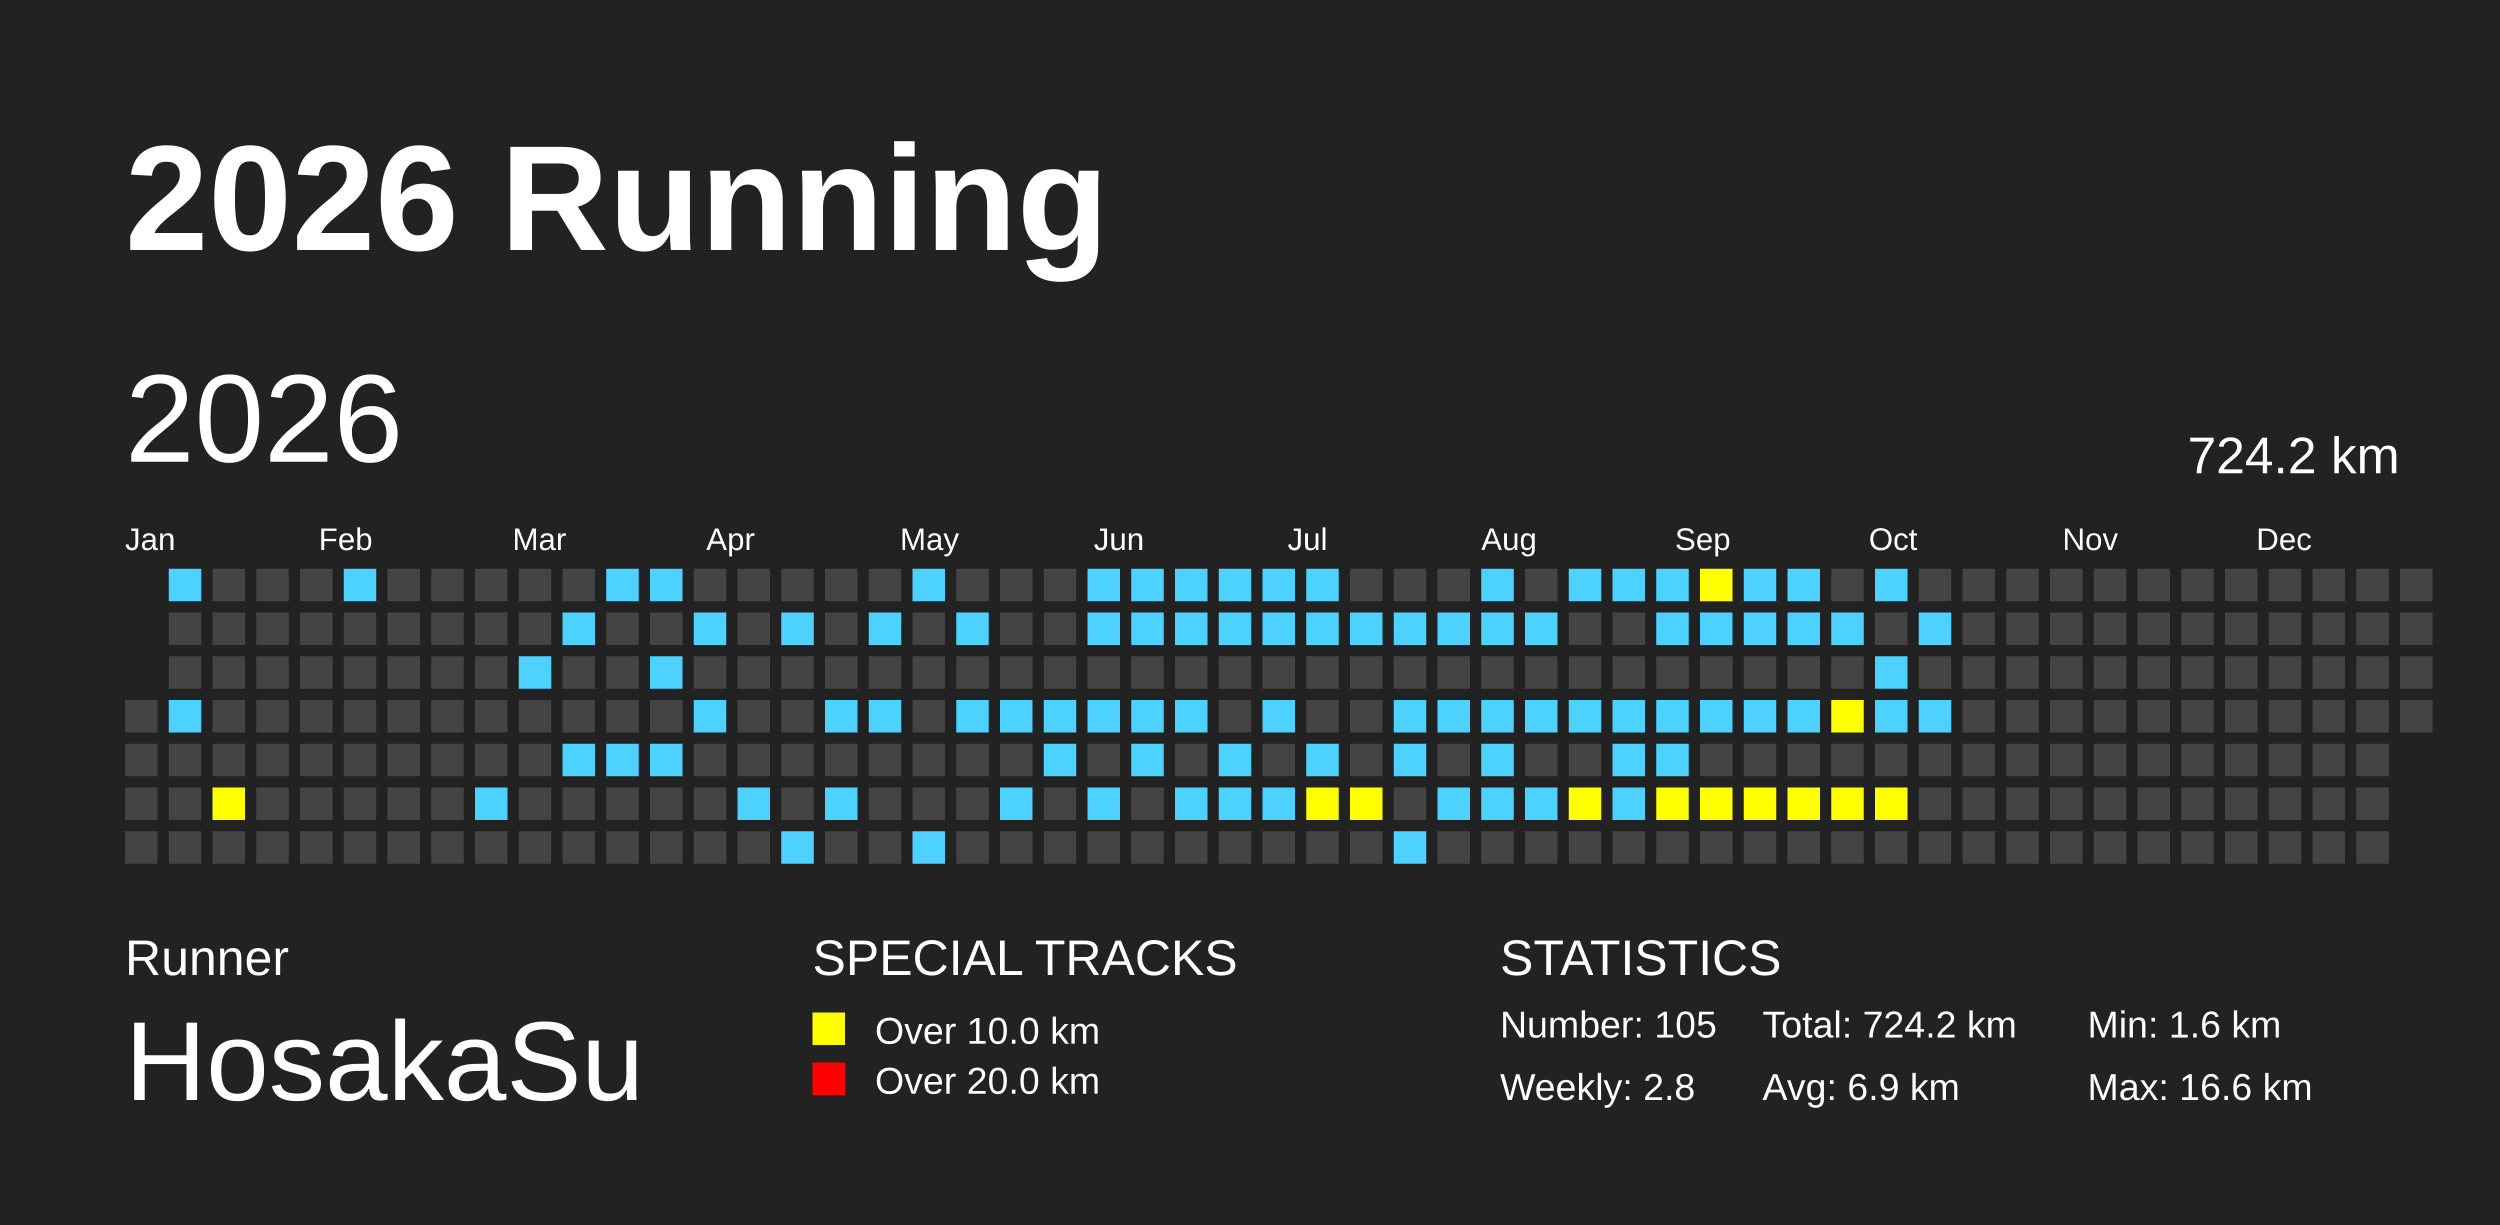
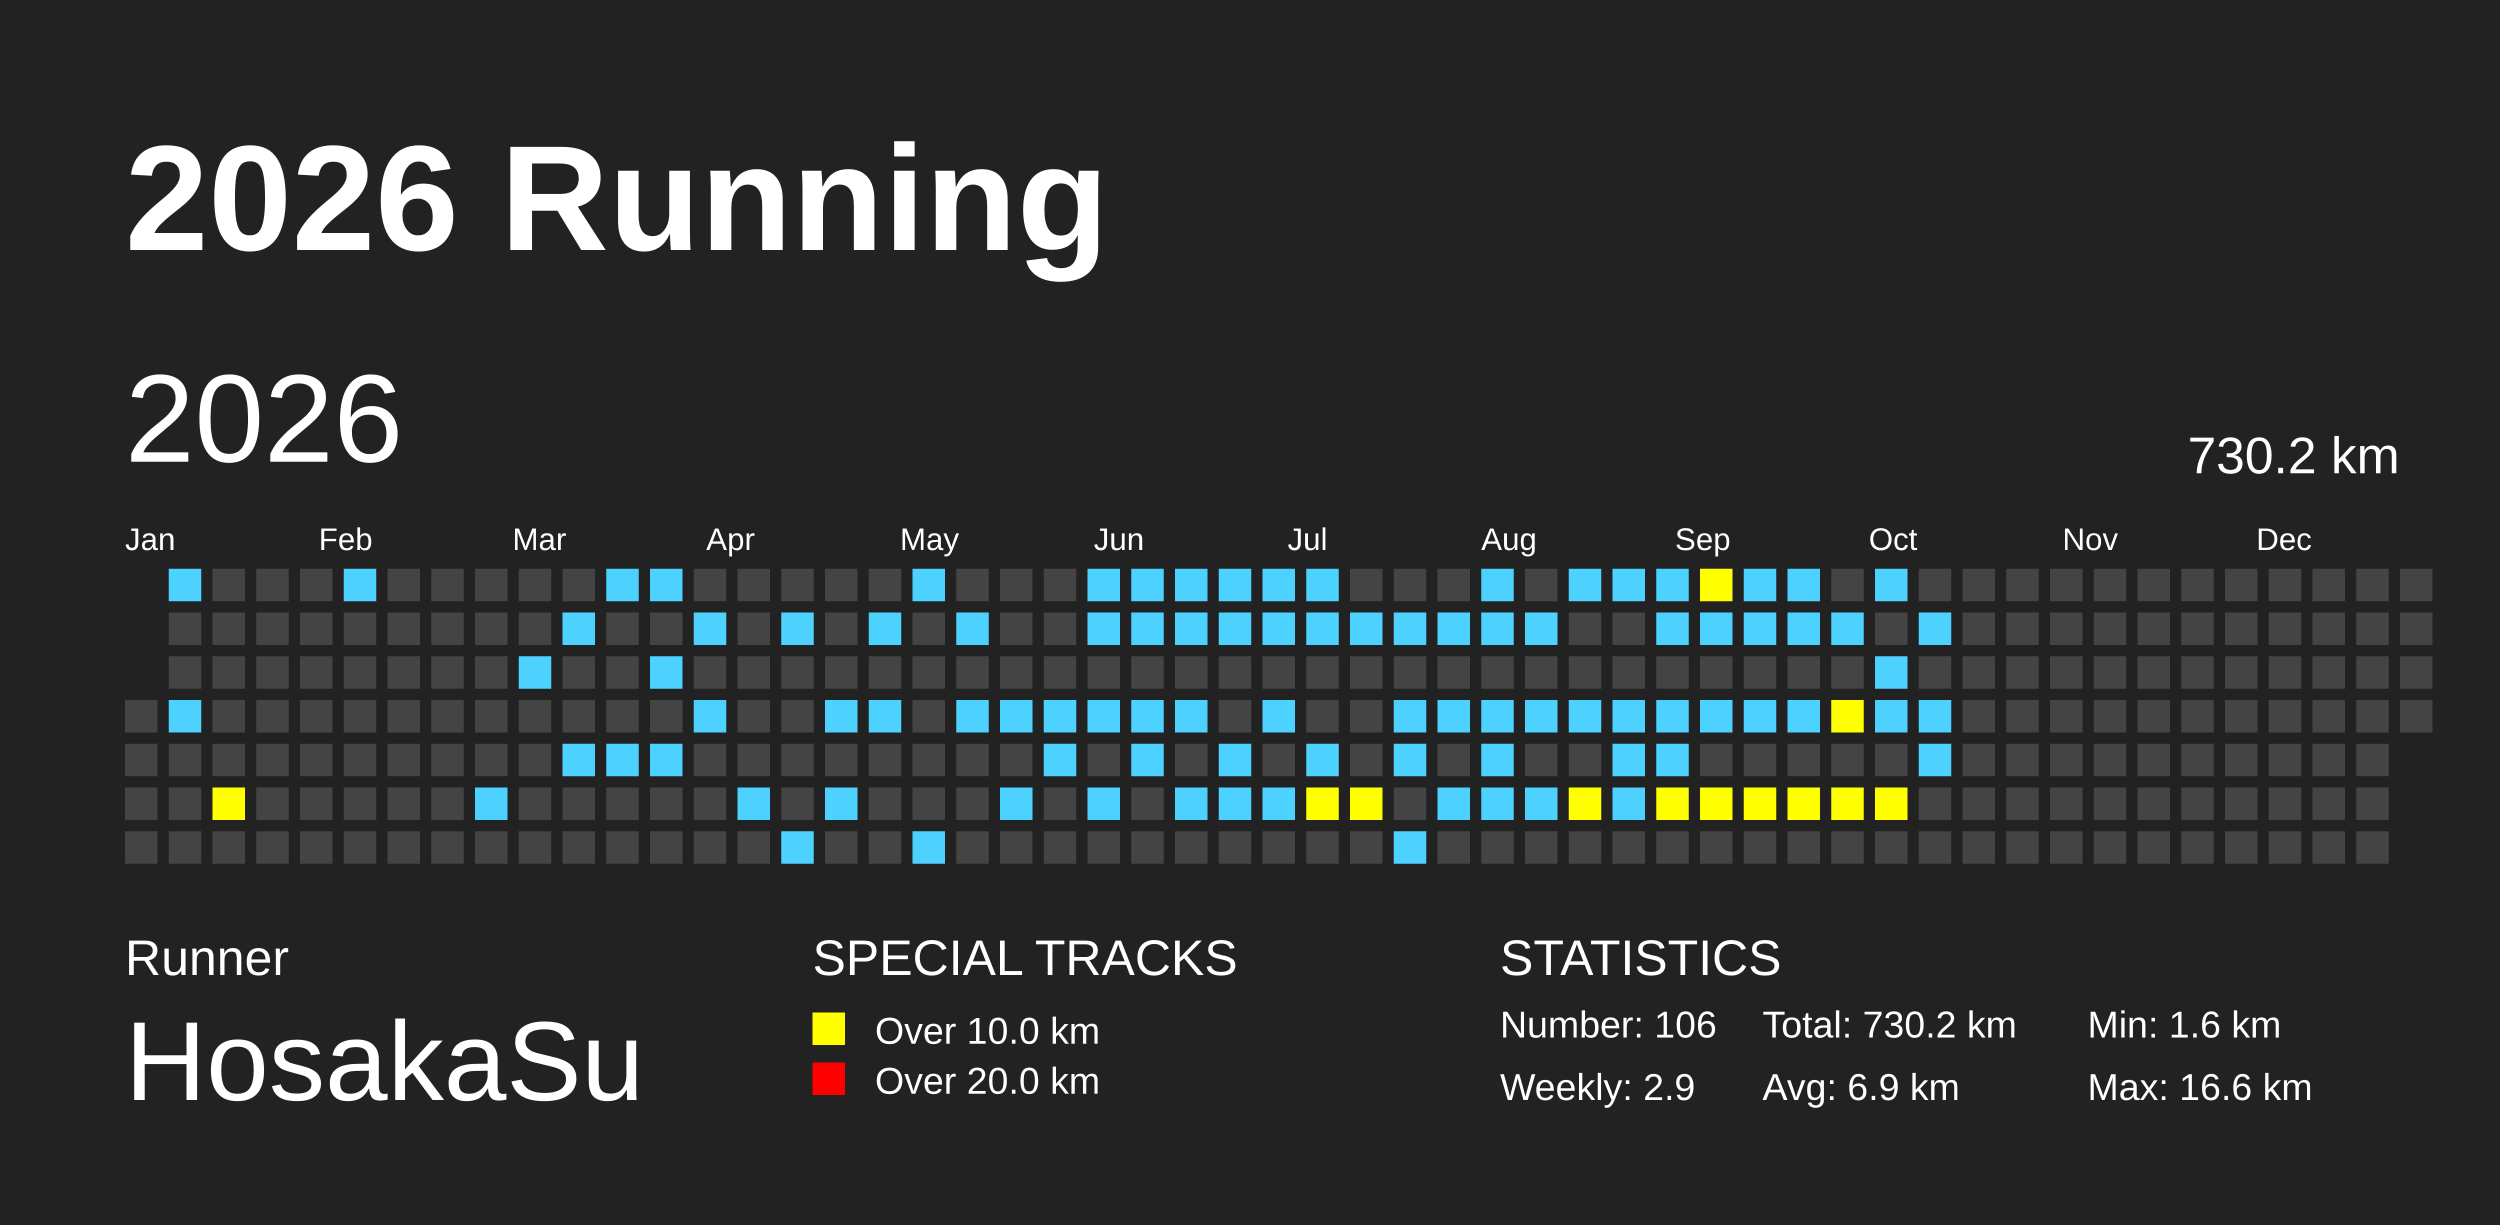
<svg xmlns="http://www.w3.org/2000/svg" baseProfile="full" height="98mm" version="1.1" viewBox="0,0,200,98" width="200mm">
  <defs>
    <pattern height="2" id="indoor-stripe" patternUnits="userSpaceOnUse" width="2">
      <line stroke="white" stroke-opacity="0.45" stroke-width="0.5" x1="0" x2="2" y1="2" y2="0" />
    </pattern>
  </defs>
  <rect fill="#222222" height="98" width="200" x="0" y="0" />
  <text fill="#FFFFFF" style="font-size:12px; font-family:Arial; font-weight:bold;" x="10" y="20">2026 Running</text>
  <text fill="#FFFFFF" style="font-size:4px; font-family:Arial" x="10" y="78">Runner</text>
  <text fill="#FFFFFF" style="font-size:9px; font-family:Arial" x="10" y="88">HosakaSu</text>
  <text fill="#FFFFFF" style="font-size:4px; font-family:Arial" x="65" y="78">SPECIAL TRACKS</text>
  <rect fill="yellow" height="2.6" width="2.6" x="65" y="81" />
  <text fill="#FFFFFF" style="font-size:3px; font-family:Arial" x="70" y="83.5">Over 10.0 km</text>
  <rect fill="red" height="2.6" width="2.6" x="65" y="85" />
  <text fill="#FFFFFF" style="font-size:3px; font-family:Arial" x="70" y="87.5">Over 20.0 km</text>
  <text fill="#FFFFFF" style="font-size:4px; font-family:Arial" x="120" y="78">STATISTICS</text>
-   <text fill="#FFFFFF" style="font-size:3px; font-family:Arial" x="120" y="83">Number: 105</text>
-   <text fill="#FFFFFF" style="font-size:3px; font-family:Arial" x="120" y="88">Weekly: 2.8</text>
-   <text fill="#FFFFFF" style="font-size:3px; font-family:Arial" x="141" y="83">Total: 724.2 km</text>
+   <text fill="#FFFFFF" style="font-size:3px; font-family:Arial" x="120" y="83">Number: 106</text>
+   <text fill="#FFFFFF" style="font-size:3px; font-family:Arial" x="120" y="88">Weekly: 2.9</text>
+   <text fill="#FFFFFF" style="font-size:3px; font-family:Arial" x="141" y="83">Total: 730.2 km</text>
  <text fill="#FFFFFF" style="font-size:3px; font-family:Arial" x="141" y="88">Avg: 6.9 km</text>
  <text fill="#FFFFFF" style="font-size:3px; font-family:Arial" x="167" y="83">Min: 1.6 km</text>
  <text fill="#FFFFFF" style="font-size:3px; font-family:Arial" x="167" y="88">Max: 16.6 km</text>
  <text dominant-baseline="hanging" fill="#FFFFFF" style="font-size:10.0px; font-family:Arial;" x="10" y="30">2026</text>
-   <text dominant-baseline="hanging" fill="#FFFFFF" style="font-size:4.125px; font-family:Arial;" x="175" y="35">724.2 km</text>
+   <text dominant-baseline="hanging" fill="#FFFFFF" style="font-size:4.125px; font-family:Arial;" x="175" y="35">730.2 km</text>
  <text fill="#FFFFFF" style="font-size:2.5px; font-family:Arial" x="10.0" y="44">Jan</text>
  <text fill="#FFFFFF" style="font-size:2.5px; font-family:Arial" x="25.5" y="44">Feb</text>
  <text fill="#FFFFFF" style="font-size:2.5px; font-family:Arial" x="41.0" y="44">Mar</text>
  <text fill="#FFFFFF" style="font-size:2.5px; font-family:Arial" x="56.5" y="44">Apr</text>
  <text fill="#FFFFFF" style="font-size:2.5px; font-family:Arial" x="72.0" y="44">May</text>
  <text fill="#FFFFFF" style="font-size:2.5px; font-family:Arial" x="87.5" y="44">Jun</text>
  <text fill="#FFFFFF" style="font-size:2.5px; font-family:Arial" x="103.0" y="44">Jul</text>
  <text fill="#FFFFFF" style="font-size:2.5px; font-family:Arial" x="118.5" y="44">Aug</text>
  <text fill="#FFFFFF" style="font-size:2.5px; font-family:Arial" x="134.0" y="44">Sep</text>
  <text fill="#FFFFFF" style="font-size:2.5px; font-family:Arial" x="149.5" y="44">Oct</text>
  <text fill="#FFFFFF" style="font-size:2.5px; font-family:Arial" x="165.0" y="44">Nov</text>
  <text fill="#FFFFFF" style="font-size:2.5px; font-family:Arial" x="180.5" y="44">Dec</text>
  <rect fill="#444444" height="2.6" width="2.6" x="10.0" y="56.0" />
  <rect fill="#444444" height="2.6" width="2.6" x="10.0" y="59.5" />
  <rect fill="#444444" height="2.6" width="2.6" x="10.0" y="63.0" />
  <rect fill="#444444" height="2.6" width="2.6" x="10.0" y="66.5" />
  <rect fill="#4DD2FF" height="2.6" width="2.6" x="13.5" y="45.5" />
  <rect fill="#444444" height="2.6" width="2.6" x="13.5" y="49.0" />
  <rect fill="#444444" height="2.6" width="2.6" x="13.5" y="52.5" />
  <rect fill="#4DD2FF" height="2.6" width="2.6" x="13.5" y="56.0" />
  <rect fill="#444444" height="2.6" width="2.6" x="13.5" y="59.5" />
  <rect fill="#444444" height="2.6" width="2.6" x="13.5" y="63.0" />
  <rect fill="#444444" height="2.6" width="2.6" x="13.5" y="66.5" />
  <rect fill="#444444" height="2.6" width="2.6" x="17.0" y="45.5" />
  <rect fill="#444444" height="2.6" width="2.6" x="17.0" y="49.0" />
  <rect fill="#444444" height="2.6" width="2.6" x="17.0" y="52.5" />
  <rect fill="#444444" height="2.6" width="2.6" x="17.0" y="56.0" />
  <rect fill="#444444" height="2.6" width="2.6" x="17.0" y="59.5" />
  <rect fill="yellow" height="2.6" width="2.6" x="17.0" y="63.0" />
  <rect fill="#444444" height="2.6" width="2.6" x="17.0" y="66.5" />
  <rect fill="#444444" height="2.6" width="2.6" x="20.5" y="45.5" />
  <rect fill="#444444" height="2.6" width="2.6" x="20.5" y="49.0" />
  <rect fill="#444444" height="2.6" width="2.6" x="20.5" y="52.5" />
  <rect fill="#444444" height="2.6" width="2.6" x="20.5" y="56.0" />
  <rect fill="#444444" height="2.6" width="2.6" x="20.5" y="59.5" />
  <rect fill="#444444" height="2.6" width="2.6" x="20.5" y="63.0" />
  <rect fill="#444444" height="2.6" width="2.6" x="20.5" y="66.5" />
  <rect fill="#444444" height="2.6" width="2.6" x="24.0" y="45.5" />
  <rect fill="#444444" height="2.6" width="2.6" x="24.0" y="49.0" />
  <rect fill="#444444" height="2.6" width="2.6" x="24.0" y="52.5" />
  <rect fill="#444444" height="2.6" width="2.6" x="24.0" y="56.0" />
  <rect fill="#444444" height="2.6" width="2.6" x="24.0" y="59.5" />
  <rect fill="#444444" height="2.6" width="2.6" x="24.0" y="63.0" />
  <rect fill="#444444" height="2.6" width="2.6" x="24.0" y="66.5" />
  <rect fill="#4DD2FF" height="2.6" width="2.6" x="27.5" y="45.5" />
  <rect fill="#444444" height="2.6" width="2.6" x="27.5" y="49.0" />
  <rect fill="#444444" height="2.6" width="2.6" x="27.5" y="52.5" />
  <rect fill="#444444" height="2.6" width="2.6" x="27.5" y="56.0" />
  <rect fill="#444444" height="2.6" width="2.6" x="27.5" y="59.5" />
  <rect fill="#444444" height="2.6" width="2.6" x="27.5" y="63.0" />
  <rect fill="#444444" height="2.6" width="2.6" x="27.5" y="66.5" />
  <rect fill="#444444" height="2.6" width="2.6" x="31.0" y="45.5" />
  <rect fill="#444444" height="2.6" width="2.6" x="31.0" y="49.0" />
  <rect fill="#444444" height="2.6" width="2.6" x="31.0" y="52.5" />
  <rect fill="#444444" height="2.6" width="2.6" x="31.0" y="56.0" />
  <rect fill="#444444" height="2.6" width="2.6" x="31.0" y="59.5" />
  <rect fill="#444444" height="2.6" width="2.6" x="31.0" y="63.0" />
  <rect fill="#444444" height="2.6" width="2.6" x="31.0" y="66.5" />
  <rect fill="#444444" height="2.6" width="2.6" x="34.5" y="45.5" />
  <rect fill="#444444" height="2.6" width="2.6" x="34.5" y="49.0" />
  <rect fill="#444444" height="2.6" width="2.6" x="34.5" y="52.5" />
  <rect fill="#444444" height="2.6" width="2.6" x="34.5" y="56.0" />
  <rect fill="#444444" height="2.6" width="2.6" x="34.5" y="59.5" />
  <rect fill="#444444" height="2.6" width="2.6" x="34.5" y="63.0" />
  <rect fill="#444444" height="2.6" width="2.6" x="34.5" y="66.5" />
  <rect fill="#444444" height="2.6" width="2.6" x="38.0" y="45.5" />
  <rect fill="#444444" height="2.6" width="2.6" x="38.0" y="49.0" />
  <rect fill="#444444" height="2.6" width="2.6" x="38.0" y="52.5" />
  <rect fill="#444444" height="2.6" width="2.6" x="38.0" y="56.0" />
  <rect fill="#444444" height="2.6" width="2.6" x="38.0" y="59.5" />
  <rect fill="#4DD2FF" height="2.6" width="2.6" x="38.0" y="63.0" />
  <rect fill="#444444" height="2.6" width="2.6" x="38.0" y="66.5" />
  <rect fill="#444444" height="2.6" width="2.6" x="41.5" y="45.5" />
  <rect fill="#444444" height="2.6" width="2.6" x="41.5" y="49.0" />
  <rect fill="#4DD2FF" height="2.6" width="2.6" x="41.5" y="52.5" />
  <rect fill="#444444" height="2.6" width="2.6" x="41.5" y="56.0" />
  <rect fill="#444444" height="2.6" width="2.6" x="41.5" y="59.5" />
  <rect fill="#444444" height="2.6" width="2.6" x="41.5" y="63.0" />
  <rect fill="#444444" height="2.6" width="2.6" x="41.5" y="66.5" />
  <rect fill="#444444" height="2.6" width="2.6" x="45.0" y="45.5" />
  <rect fill="#4DD2FF" height="2.6" width="2.6" x="45.0" y="49.0" />
  <rect fill="#444444" height="2.6" width="2.6" x="45.0" y="52.5" />
  <rect fill="#444444" height="2.6" width="2.6" x="45.0" y="56.0" />
  <rect fill="#4DD2FF" height="2.6" width="2.6" x="45.0" y="59.5" />
  <rect fill="#444444" height="2.6" width="2.6" x="45.0" y="63.0" />
  <rect fill="#444444" height="2.6" width="2.6" x="45.0" y="66.5" />
  <rect fill="#4DD2FF" height="2.6" width="2.6" x="48.5" y="45.5" />
  <rect fill="#444444" height="2.6" width="2.6" x="48.5" y="49.0" />
  <rect fill="#444444" height="2.6" width="2.6" x="48.5" y="52.5" />
  <rect fill="#444444" height="2.6" width="2.6" x="48.5" y="56.0" />
  <rect fill="#4DD2FF" height="2.6" width="2.6" x="48.5" y="59.5" />
  <rect fill="#444444" height="2.6" width="2.6" x="48.5" y="63.0" />
  <rect fill="#444444" height="2.6" width="2.6" x="48.5" y="66.5" />
  <rect fill="#4DD2FF" height="2.6" width="2.6" x="52.0" y="45.5" />
  <rect fill="#444444" height="2.6" width="2.6" x="52.0" y="49.0" />
  <rect fill="#4DD2FF" height="2.6" width="2.6" x="52.0" y="52.5" />
  <rect fill="#444444" height="2.6" width="2.6" x="52.0" y="56.0" />
  <rect fill="#4DD2FF" height="2.6" width="2.6" x="52.0" y="59.5" />
  <rect fill="#444444" height="2.6" width="2.6" x="52.0" y="63.0" />
  <rect fill="#444444" height="2.6" width="2.6" x="52.0" y="66.5" />
  <rect fill="#444444" height="2.6" width="2.6" x="55.5" y="45.5" />
  <rect fill="#4DD2FF" height="2.6" width="2.6" x="55.5" y="49.0" />
  <rect fill="#444444" height="2.6" width="2.6" x="55.5" y="52.5" />
  <rect fill="#4DD2FF" height="2.6" width="2.6" x="55.5" y="56.0" />
  <rect fill="#444444" height="2.6" width="2.6" x="55.5" y="59.5" />
  <rect fill="#444444" height="2.6" width="2.6" x="55.5" y="63.0" />
  <rect fill="#444444" height="2.6" width="2.6" x="55.5" y="66.5" />
  <rect fill="#444444" height="2.6" width="2.6" x="59.0" y="45.5" />
  <rect fill="#444444" height="2.6" width="2.6" x="59.0" y="49.0" />
  <rect fill="#444444" height="2.6" width="2.6" x="59.0" y="52.5" />
  <rect fill="#444444" height="2.6" width="2.6" x="59.0" y="56.0" />
  <rect fill="#444444" height="2.6" width="2.6" x="59.0" y="59.5" />
  <rect fill="#4DD2FF" height="2.6" width="2.6" x="59.0" y="63.0" />
  <rect fill="#444444" height="2.6" width="2.6" x="59.0" y="66.5" />
  <rect fill="#444444" height="2.6" width="2.6" x="62.5" y="45.5" />
  <rect fill="#4DD2FF" height="2.6" width="2.6" x="62.5" y="49.0" />
  <rect fill="#444444" height="2.6" width="2.6" x="62.5" y="52.5" />
  <rect fill="#444444" height="2.6" width="2.6" x="62.5" y="56.0" />
  <rect fill="#444444" height="2.6" width="2.6" x="62.5" y="59.5" />
  <rect fill="#444444" height="2.6" width="2.6" x="62.5" y="63.0" />
  <rect fill="#4DD2FF" height="2.6" width="2.6" x="62.5" y="66.5" />
  <rect fill="#444444" height="2.6" width="2.6" x="66.0" y="45.5" />
  <rect fill="#444444" height="2.6" width="2.6" x="66.0" y="49.0" />
  <rect fill="#444444" height="2.6" width="2.6" x="66.0" y="52.5" />
  <rect fill="#4DD2FF" height="2.6" width="2.6" x="66.0" y="56.0" />
  <rect fill="#444444" height="2.6" width="2.6" x="66.0" y="59.5" />
  <rect fill="#4DD2FF" height="2.6" width="2.6" x="66.0" y="63.0" />
  <rect fill="#444444" height="2.6" width="2.6" x="66.0" y="66.5" />
  <rect fill="#444444" height="2.6" width="2.6" x="69.5" y="45.5" />
  <rect fill="#4DD2FF" height="2.6" width="2.6" x="69.5" y="49.0" />
  <rect fill="#444444" height="2.6" width="2.6" x="69.5" y="52.5" />
  <rect fill="#4DD2FF" height="2.6" width="2.6" x="69.5" y="56.0" />
  <rect fill="#444444" height="2.6" width="2.6" x="69.5" y="59.5" />
  <rect fill="#444444" height="2.6" width="2.6" x="69.5" y="63.0" />
  <rect fill="#444444" height="2.6" width="2.6" x="69.5" y="66.5" />
  <rect fill="#4DD2FF" height="2.6" width="2.6" x="73.0" y="45.5" />
  <rect fill="#444444" height="2.6" width="2.6" x="73.0" y="49.0" />
  <rect fill="#444444" height="2.6" width="2.6" x="73.0" y="52.5" />
  <rect fill="#444444" height="2.6" width="2.6" x="73.0" y="56.0" />
  <rect fill="#444444" height="2.6" width="2.6" x="73.0" y="59.5" />
  <rect fill="#444444" height="2.6" width="2.6" x="73.0" y="63.0" />
  <rect fill="#4DD2FF" height="2.6" width="2.6" x="73.0" y="66.5" />
  <rect fill="#444444" height="2.6" width="2.6" x="76.5" y="45.5" />
  <rect fill="#4DD2FF" height="2.6" width="2.6" x="76.5" y="49.0" />
  <rect fill="#444444" height="2.6" width="2.6" x="76.5" y="52.5" />
  <rect fill="#4DD2FF" height="2.6" width="2.6" x="76.5" y="56.0" />
  <rect fill="#444444" height="2.6" width="2.6" x="76.5" y="59.5" />
  <rect fill="#444444" height="2.6" width="2.6" x="76.5" y="63.0" />
  <rect fill="#444444" height="2.6" width="2.6" x="76.5" y="66.5" />
  <rect fill="#444444" height="2.6" width="2.6" x="80.0" y="45.5" />
  <rect fill="#444444" height="2.6" width="2.6" x="80.0" y="49.0" />
  <rect fill="#444444" height="2.6" width="2.6" x="80.0" y="52.5" />
  <rect fill="#4DD2FF" height="2.6" width="2.6" x="80.0" y="56.0" />
  <rect fill="#444444" height="2.6" width="2.6" x="80.0" y="59.5" />
  <rect fill="#4DD2FF" height="2.6" width="2.6" x="80.0" y="63.0" />
  <rect fill="#444444" height="2.6" width="2.6" x="80.0" y="66.5" />
  <rect fill="#444444" height="2.6" width="2.6" x="83.5" y="45.5" />
  <rect fill="#444444" height="2.6" width="2.6" x="83.5" y="49.0" />
  <rect fill="#444444" height="2.6" width="2.6" x="83.5" y="52.5" />
  <rect fill="#4DD2FF" height="2.6" width="2.6" x="83.5" y="56.0" />
  <rect fill="#4DD2FF" height="2.6" width="2.6" x="83.5" y="59.5" />
  <rect fill="#444444" height="2.6" width="2.6" x="83.5" y="63.0" />
  <rect fill="#444444" height="2.6" width="2.6" x="83.5" y="66.5" />
  <rect fill="#4DD2FF" height="2.6" width="2.6" x="87.0" y="45.5" />
  <rect fill="#4DD2FF" height="2.6" width="2.6" x="87.0" y="49.0" />
  <rect fill="#444444" height="2.6" width="2.6" x="87.0" y="52.5" />
  <rect fill="#4DD2FF" height="2.6" width="2.6" x="87.0" y="56.0" />
  <rect fill="#444444" height="2.6" width="2.6" x="87.0" y="59.5" />
  <rect fill="#4DD2FF" height="2.6" width="2.6" x="87.0" y="63.0" />
  <rect fill="#444444" height="2.6" width="2.6" x="87.0" y="66.5" />
  <rect fill="#4DD2FF" height="2.6" width="2.6" x="90.5" y="45.5" />
  <rect fill="#4DD2FF" height="2.6" width="2.6" x="90.5" y="49.0" />
  <rect fill="#444444" height="2.6" width="2.6" x="90.5" y="52.5" />
  <rect fill="#4DD2FF" height="2.6" width="2.6" x="90.5" y="56.0" />
  <rect fill="#4DD2FF" height="2.6" width="2.6" x="90.5" y="59.5" />
  <rect fill="#444444" height="2.6" width="2.6" x="90.5" y="63.0" />
  <rect fill="#444444" height="2.6" width="2.6" x="90.5" y="66.5" />
  <rect fill="#4DD2FF" height="2.6" width="2.6" x="94.0" y="45.5" />
  <rect fill="#4DD2FF" height="2.6" width="2.6" x="94.0" y="49.0" />
  <rect fill="#444444" height="2.6" width="2.6" x="94.0" y="52.5" />
  <rect fill="#4DD2FF" height="2.6" width="2.6" x="94.0" y="56.0" />
  <rect fill="#444444" height="2.6" width="2.6" x="94.0" y="59.5" />
  <rect fill="#4DD2FF" height="2.6" width="2.6" x="94.0" y="63.0" />
  <rect fill="#444444" height="2.6" width="2.6" x="94.0" y="66.5" />
  <rect fill="#4DD2FF" height="2.6" width="2.6" x="97.5" y="45.5" />
  <rect fill="#4DD2FF" height="2.6" width="2.6" x="97.5" y="49.0" />
  <rect fill="#444444" height="2.6" width="2.6" x="97.5" y="52.5" />
  <rect fill="#444444" height="2.6" width="2.6" x="97.5" y="56.0" />
  <rect fill="#4DD2FF" height="2.6" width="2.6" x="97.5" y="59.5" />
  <rect fill="#4DD2FF" height="2.6" width="2.6" x="97.5" y="63.0" />
  <rect fill="#444444" height="2.6" width="2.6" x="97.5" y="66.5" />
  <rect fill="#4DD2FF" height="2.6" width="2.6" x="101.0" y="45.5" />
  <rect fill="#4DD2FF" height="2.6" width="2.6" x="101.0" y="49.0" />
  <rect fill="#444444" height="2.6" width="2.6" x="101.0" y="52.5" />
  <rect fill="#4DD2FF" height="2.6" width="2.6" x="101.0" y="56.0" />
  <rect fill="#444444" height="2.6" width="2.6" x="101.0" y="59.5" />
  <rect fill="#4DD2FF" height="2.6" width="2.6" x="101.0" y="63.0" />
  <rect fill="#444444" height="2.6" width="2.6" x="101.0" y="66.5" />
  <rect fill="#4DD2FF" height="2.6" width="2.6" x="104.5" y="45.5" />
  <rect fill="#4DD2FF" height="2.6" width="2.6" x="104.5" y="49.0" />
  <rect fill="#444444" height="2.6" width="2.6" x="104.5" y="52.5" />
  <rect fill="#444444" height="2.6" width="2.6" x="104.5" y="56.0" />
  <rect fill="#4DD2FF" height="2.6" width="2.6" x="104.5" y="59.5" />
  <rect fill="yellow" height="2.6" width="2.6" x="104.5" y="63.0" />
  <rect fill="#444444" height="2.6" width="2.6" x="104.5" y="66.5" />
  <rect fill="#444444" height="2.6" width="2.6" x="108.0" y="45.5" />
  <rect fill="#4DD2FF" height="2.6" width="2.6" x="108.0" y="49.0" />
  <rect fill="#444444" height="2.6" width="2.6" x="108.0" y="52.5" />
  <rect fill="#444444" height="2.6" width="2.6" x="108.0" y="56.0" />
  <rect fill="#444444" height="2.6" width="2.6" x="108.0" y="59.5" />
  <rect fill="yellow" height="2.6" width="2.6" x="108.0" y="63.0" />
  <rect fill="#444444" height="2.6" width="2.6" x="108.0" y="66.5" />
  <rect fill="#444444" height="2.6" width="2.6" x="111.5" y="45.5" />
  <rect fill="#4DD2FF" height="2.6" width="2.6" x="111.5" y="49.0" />
  <rect fill="#444444" height="2.6" width="2.6" x="111.5" y="52.5" />
  <rect fill="#4DD2FF" height="2.6" width="2.6" x="111.5" y="56.0" />
  <rect fill="#4DD2FF" height="2.6" width="2.6" x="111.5" y="59.5" />
  <rect fill="#444444" height="2.6" width="2.6" x="111.5" y="63.0" />
  <rect fill="#4DD2FF" height="2.6" width="2.6" x="111.5" y="66.5" />
  <rect fill="#444444" height="2.6" width="2.6" x="115.0" y="45.5" />
  <rect fill="#4DD2FF" height="2.6" width="2.6" x="115.0" y="49.0" />
  <rect fill="#444444" height="2.6" width="2.6" x="115.0" y="52.5" />
  <rect fill="#4DD2FF" height="2.6" width="2.6" x="115.0" y="56.0" />
  <rect fill="#444444" height="2.6" width="2.6" x="115.0" y="59.5" />
  <rect fill="#4DD2FF" height="2.6" width="2.6" x="115.0" y="63.0" />
  <rect fill="#444444" height="2.6" width="2.6" x="115.0" y="66.5" />
  <rect fill="#4DD2FF" height="2.6" width="2.6" x="118.5" y="45.5" />
  <rect fill="#4DD2FF" height="2.6" width="2.6" x="118.5" y="49.0" />
  <rect fill="#444444" height="2.6" width="2.6" x="118.5" y="52.5" />
  <rect fill="#4DD2FF" height="2.6" width="2.6" x="118.5" y="56.0" />
  <rect fill="#4DD2FF" height="2.6" width="2.6" x="118.5" y="59.5" />
  <rect fill="#4DD2FF" height="2.6" width="2.6" x="118.5" y="63.0" />
  <rect fill="#444444" height="2.6" width="2.6" x="118.5" y="66.5" />
  <rect fill="#444444" height="2.6" width="2.6" x="122.0" y="45.5" />
  <rect fill="#4DD2FF" height="2.6" width="2.6" x="122.0" y="49.0" />
  <rect fill="#444444" height="2.6" width="2.6" x="122.0" y="52.5" />
  <rect fill="#4DD2FF" height="2.6" width="2.6" x="122.0" y="56.0" />
  <rect fill="#444444" height="2.6" width="2.6" x="122.0" y="59.5" />
  <rect fill="#4DD2FF" height="2.6" width="2.6" x="122.0" y="63.0" />
  <rect fill="#444444" height="2.6" width="2.6" x="122.0" y="66.5" />
  <rect fill="#4DD2FF" height="2.6" width="2.6" x="125.5" y="45.5" />
  <rect fill="#444444" height="2.6" width="2.6" x="125.5" y="49.0" />
  <rect fill="#444444" height="2.6" width="2.6" x="125.5" y="52.5" />
  <rect fill="#4DD2FF" height="2.6" width="2.6" x="125.5" y="56.0" />
  <rect fill="#444444" height="2.6" width="2.6" x="125.5" y="59.5" />
  <rect fill="yellow" height="2.6" width="2.6" x="125.5" y="63.0" />
  <rect fill="#444444" height="2.6" width="2.6" x="125.5" y="66.5" />
  <rect fill="#4DD2FF" height="2.6" width="2.6" x="129.0" y="45.5" />
  <rect fill="#444444" height="2.6" width="2.6" x="129.0" y="49.0" />
  <rect fill="#444444" height="2.6" width="2.6" x="129.0" y="52.5" />
  <rect fill="#4DD2FF" height="2.6" width="2.6" x="129.0" y="56.0" />
  <rect fill="#4DD2FF" height="2.6" width="2.6" x="129.0" y="59.5" />
  <rect fill="#4DD2FF" height="2.6" width="2.6" x="129.0" y="63.0" />
  <rect fill="#444444" height="2.6" width="2.6" x="129.0" y="66.5" />
  <rect fill="#4DD2FF" height="2.6" width="2.6" x="132.5" y="45.5" />
  <rect fill="#4DD2FF" height="2.6" width="2.6" x="132.5" y="49.0" />
  <rect fill="#444444" height="2.6" width="2.6" x="132.5" y="52.5" />
  <rect fill="#4DD2FF" height="2.6" width="2.6" x="132.5" y="56.0" />
  <rect fill="#4DD2FF" height="2.6" width="2.6" x="132.5" y="59.5" />
  <rect fill="yellow" height="2.6" width="2.6" x="132.5" y="63.0" />
  <rect fill="#444444" height="2.6" width="2.6" x="132.5" y="66.5" />
  <rect fill="yellow" height="2.6" width="2.6" x="136.0" y="45.5" />
  <rect fill="#4DD2FF" height="2.6" width="2.6" x="136.0" y="49.0" />
  <rect fill="#444444" height="2.6" width="2.6" x="136.0" y="52.5" />
  <rect fill="#4DD2FF" height="2.6" width="2.6" x="136.0" y="56.0" />
  <rect fill="#444444" height="2.6" width="2.6" x="136.0" y="59.5" />
  <rect fill="yellow" height="2.6" width="2.6" x="136.0" y="63.0" />
  <rect fill="#444444" height="2.6" width="2.6" x="136.0" y="66.5" />
  <rect fill="#4DD2FF" height="2.6" width="2.6" x="139.5" y="45.5" />
  <rect fill="#4DD2FF" height="2.6" width="2.6" x="139.5" y="49.0" />
  <rect fill="#444444" height="2.6" width="2.6" x="139.5" y="52.5" />
  <rect fill="#4DD2FF" height="2.6" width="2.6" x="139.5" y="56.0" />
  <rect fill="#444444" height="2.6" width="2.6" x="139.5" y="59.5" />
  <rect fill="yellow" height="2.6" width="2.6" x="139.5" y="63.0" />
  <rect fill="#444444" height="2.6" width="2.6" x="139.5" y="66.5" />
  <rect fill="#4DD2FF" height="2.6" width="2.6" x="143.0" y="45.5" />
  <rect fill="#4DD2FF" height="2.6" width="2.6" x="143.0" y="49.0" />
  <rect fill="#444444" height="2.6" width="2.6" x="143.0" y="52.5" />
  <rect fill="#4DD2FF" height="2.6" width="2.6" x="143.0" y="56.0" />
  <rect fill="#444444" height="2.6" width="2.6" x="143.0" y="59.5" />
  <rect fill="yellow" height="2.6" width="2.6" x="143.0" y="63.0" />
  <rect fill="#444444" height="2.6" width="2.6" x="143.0" y="66.5" />
  <rect fill="#444444" height="2.6" width="2.6" x="146.5" y="45.5" />
  <rect fill="#4DD2FF" height="2.6" width="2.6" x="146.5" y="49.0" />
  <rect fill="#444444" height="2.6" width="2.6" x="146.5" y="52.5" />
  <rect fill="yellow" height="2.6" width="2.6" x="146.5" y="56.0" />
  <rect fill="#444444" height="2.6" width="2.6" x="146.5" y="59.5" />
  <rect fill="yellow" height="2.6" width="2.6" x="146.5" y="63.0" />
  <rect fill="#444444" height="2.6" width="2.6" x="146.5" y="66.5" />
  <rect fill="#4DD2FF" height="2.6" width="2.6" x="150.0" y="45.5" />
  <rect fill="#444444" height="2.6" width="2.6" x="150.0" y="49.0" />
  <rect fill="#4DD2FF" height="2.6" width="2.6" x="150.0" y="52.5" />
  <rect fill="#4DD2FF" height="2.6" width="2.6" x="150.0" y="56.0" />
  <rect fill="#444444" height="2.6" width="2.6" x="150.0" y="59.5" />
  <rect fill="yellow" height="2.6" width="2.6" x="150.0" y="63.0" />
  <rect fill="#444444" height="2.6" width="2.6" x="150.0" y="66.5" />
  <rect fill="#444444" height="2.6" width="2.6" x="153.5" y="45.5" />
  <rect fill="#4DD2FF" height="2.6" width="2.6" x="153.5" y="49.0" />
  <rect fill="#444444" height="2.6" width="2.6" x="153.5" y="52.5" />
  <rect fill="#4DD2FF" height="2.6" width="2.6" x="153.5" y="56.0" />
-   <rect fill="#444444" height="2.6" width="2.6" x="153.5" y="59.5" />
+   <rect fill="#4DD2FF" height="2.6" width="2.6" x="153.5" y="59.5" />
  <rect fill="#444444" height="2.6" width="2.6" x="153.5" y="63.0" />
  <rect fill="#444444" height="2.6" width="2.6" x="153.5" y="66.5" />
  <rect fill="#444444" height="2.6" width="2.6" x="157.0" y="45.5" />
  <rect fill="#444444" height="2.6" width="2.6" x="157.0" y="49.0" />
  <rect fill="#444444" height="2.6" width="2.6" x="157.0" y="52.5" />
  <rect fill="#444444" height="2.6" width="2.6" x="157.0" y="56.0" />
  <rect fill="#444444" height="2.6" width="2.6" x="157.0" y="59.5" />
  <rect fill="#444444" height="2.6" width="2.6" x="157.0" y="63.0" />
  <rect fill="#444444" height="2.6" width="2.6" x="157.0" y="66.5" />
  <rect fill="#444444" height="2.6" width="2.6" x="160.5" y="45.5" />
  <rect fill="#444444" height="2.6" width="2.6" x="160.5" y="49.0" />
  <rect fill="#444444" height="2.6" width="2.6" x="160.5" y="52.5" />
  <rect fill="#444444" height="2.6" width="2.6" x="160.5" y="56.0" />
  <rect fill="#444444" height="2.6" width="2.6" x="160.5" y="59.5" />
  <rect fill="#444444" height="2.6" width="2.6" x="160.5" y="63.0" />
  <rect fill="#444444" height="2.6" width="2.6" x="160.5" y="66.5" />
  <rect fill="#444444" height="2.6" width="2.6" x="164.0" y="45.5" />
  <rect fill="#444444" height="2.6" width="2.6" x="164.0" y="49.0" />
  <rect fill="#444444" height="2.6" width="2.6" x="164.0" y="52.5" />
  <rect fill="#444444" height="2.6" width="2.6" x="164.0" y="56.0" />
  <rect fill="#444444" height="2.6" width="2.6" x="164.0" y="59.5" />
  <rect fill="#444444" height="2.6" width="2.6" x="164.0" y="63.0" />
  <rect fill="#444444" height="2.6" width="2.6" x="164.0" y="66.5" />
  <rect fill="#444444" height="2.6" width="2.6" x="167.5" y="45.5" />
  <rect fill="#444444" height="2.6" width="2.6" x="167.5" y="49.0" />
  <rect fill="#444444" height="2.6" width="2.6" x="167.5" y="52.5" />
  <rect fill="#444444" height="2.6" width="2.6" x="167.5" y="56.0" />
  <rect fill="#444444" height="2.6" width="2.6" x="167.5" y="59.5" />
  <rect fill="#444444" height="2.6" width="2.6" x="167.5" y="63.0" />
  <rect fill="#444444" height="2.6" width="2.6" x="167.5" y="66.5" />
  <rect fill="#444444" height="2.6" width="2.6" x="171.0" y="45.5" />
  <rect fill="#444444" height="2.6" width="2.6" x="171.0" y="49.0" />
  <rect fill="#444444" height="2.6" width="2.6" x="171.0" y="52.5" />
  <rect fill="#444444" height="2.6" width="2.6" x="171.0" y="56.0" />
  <rect fill="#444444" height="2.6" width="2.6" x="171.0" y="59.5" />
  <rect fill="#444444" height="2.6" width="2.6" x="171.0" y="63.0" />
  <rect fill="#444444" height="2.6" width="2.6" x="171.0" y="66.5" />
  <rect fill="#444444" height="2.6" width="2.6" x="174.5" y="45.5" />
  <rect fill="#444444" height="2.6" width="2.6" x="174.5" y="49.0" />
  <rect fill="#444444" height="2.6" width="2.6" x="174.5" y="52.5" />
  <rect fill="#444444" height="2.6" width="2.6" x="174.5" y="56.0" />
  <rect fill="#444444" height="2.6" width="2.6" x="174.5" y="59.5" />
  <rect fill="#444444" height="2.6" width="2.6" x="174.5" y="63.0" />
  <rect fill="#444444" height="2.6" width="2.6" x="174.5" y="66.5" />
  <rect fill="#444444" height="2.6" width="2.6" x="178.0" y="45.5" />
  <rect fill="#444444" height="2.6" width="2.6" x="178.0" y="49.0" />
  <rect fill="#444444" height="2.6" width="2.6" x="178.0" y="52.5" />
  <rect fill="#444444" height="2.6" width="2.6" x="178.0" y="56.0" />
  <rect fill="#444444" height="2.6" width="2.6" x="178.0" y="59.5" />
  <rect fill="#444444" height="2.6" width="2.6" x="178.0" y="63.0" />
  <rect fill="#444444" height="2.6" width="2.6" x="178.0" y="66.5" />
  <rect fill="#444444" height="2.6" width="2.6" x="181.5" y="45.5" />
  <rect fill="#444444" height="2.6" width="2.6" x="181.5" y="49.0" />
  <rect fill="#444444" height="2.6" width="2.6" x="181.5" y="52.5" />
  <rect fill="#444444" height="2.6" width="2.6" x="181.5" y="56.0" />
  <rect fill="#444444" height="2.6" width="2.6" x="181.5" y="59.5" />
  <rect fill="#444444" height="2.6" width="2.6" x="181.5" y="63.0" />
  <rect fill="#444444" height="2.6" width="2.6" x="181.5" y="66.5" />
  <rect fill="#444444" height="2.6" width="2.6" x="185.0" y="45.5" />
  <rect fill="#444444" height="2.6" width="2.6" x="185.0" y="49.0" />
  <rect fill="#444444" height="2.6" width="2.6" x="185.0" y="52.5" />
  <rect fill="#444444" height="2.6" width="2.6" x="185.0" y="56.0" />
  <rect fill="#444444" height="2.6" width="2.6" x="185.0" y="59.5" />
  <rect fill="#444444" height="2.6" width="2.6" x="185.0" y="63.0" />
  <rect fill="#444444" height="2.6" width="2.6" x="185.0" y="66.5" />
  <rect fill="#444444" height="2.6" width="2.6" x="188.5" y="45.5" />
  <rect fill="#444444" height="2.6" width="2.6" x="188.5" y="49.0" />
  <rect fill="#444444" height="2.6" width="2.6" x="188.5" y="52.5" />
  <rect fill="#444444" height="2.6" width="2.6" x="188.5" y="56.0" />
  <rect fill="#444444" height="2.6" width="2.6" x="188.5" y="59.5" />
  <rect fill="#444444" height="2.6" width="2.6" x="188.5" y="63.0" />
  <rect fill="#444444" height="2.6" width="2.6" x="188.5" y="66.5" />
  <rect fill="#444444" height="2.6" width="2.6" x="192.0" y="45.5" />
  <rect fill="#444444" height="2.6" width="2.6" x="192.0" y="49.0" />
  <rect fill="#444444" height="2.6" width="2.6" x="192.0" y="52.5" />
  <rect fill="#444444" height="2.6" width="2.6" x="192.0" y="56.0" />
</svg>
